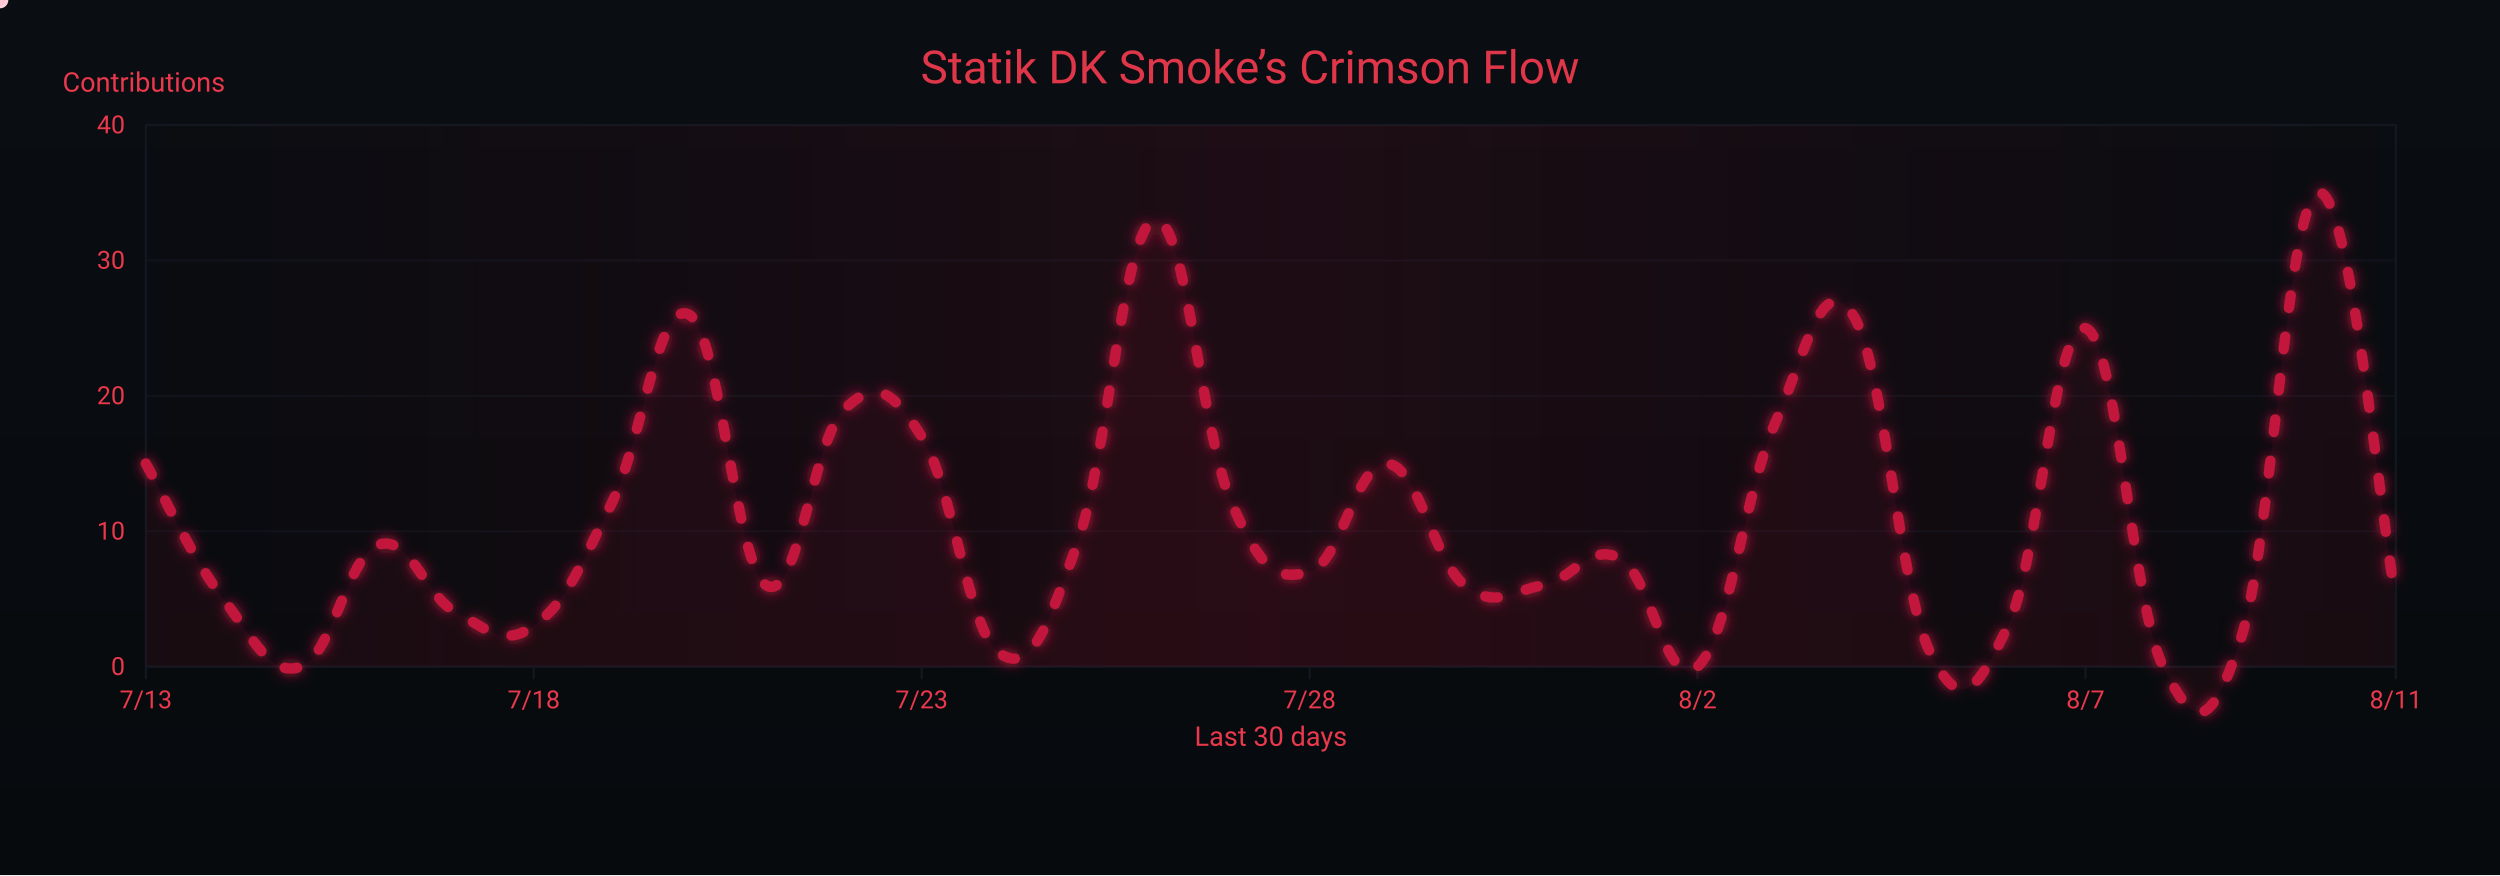
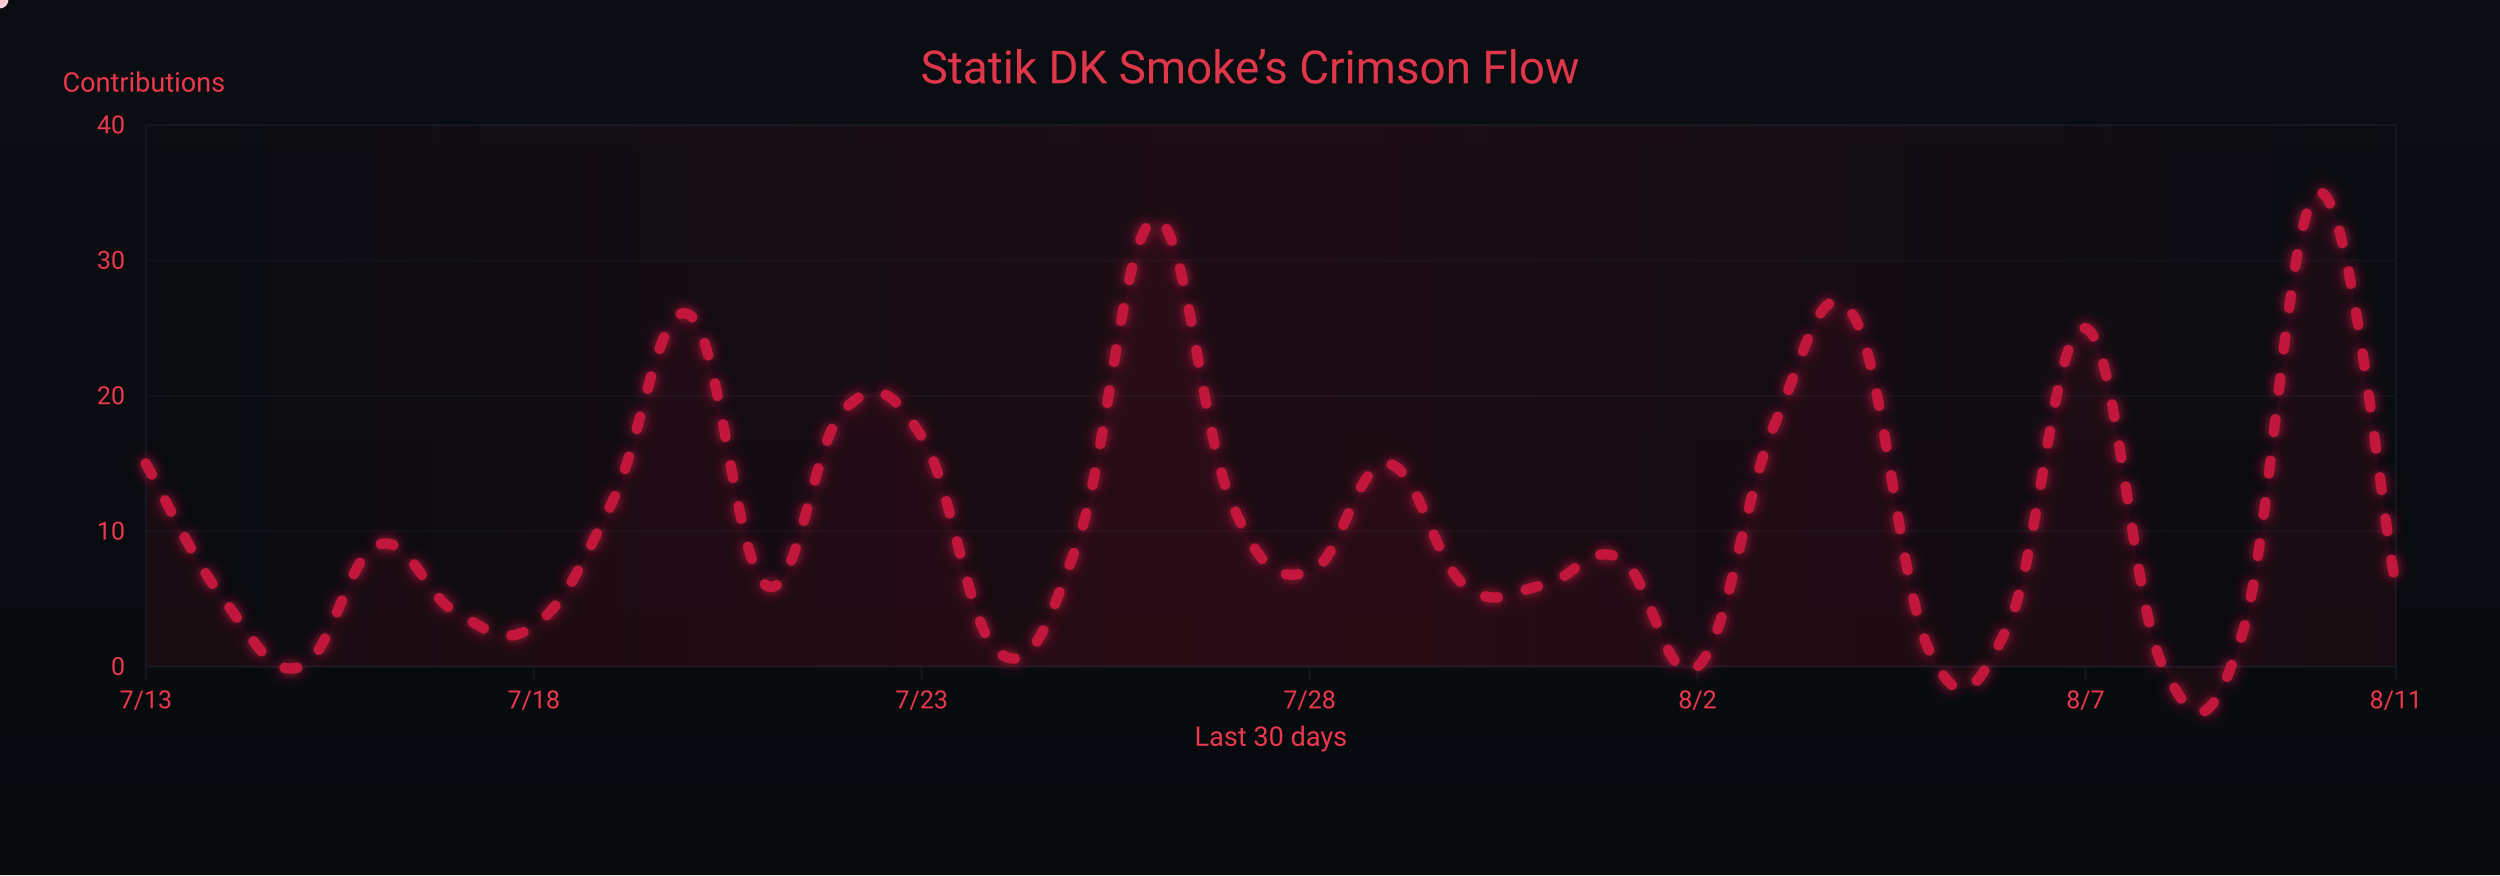
<svg xmlns="http://www.w3.org/2000/svg" width="1200" height="420" viewBox="0 0 1200 420" role="img" aria-label="Crimson Flow Graph">
  <defs>
    <linearGradient id="bgGrad" x1="0" y1="0" x2="0" y2="1">
      <stop offset="0%" stop-color="#0a0d12" />
      <stop offset="100%" stop-color="#070a0d" />
    </linearGradient>
    <filter id="glow">
      <feGaussianBlur stdDeviation="3" result="b1" />
      <feMerge>
        <feMergeNode in="b1" />
        <feMergeNode in="SourceGraphic" />
      </feMerge>
    </filter>
    <linearGradient id="sheen" x1="0" y1="0" x2="1" y2="0">
      <stop offset="0%" stop-color="#9b0e2a" stop-opacity="0" />
      <stop offset="50%" stop-color="#9b0e2a" stop-opacity=".14" />
      <stop offset="100%" stop-color="#9b0e2a" stop-opacity="0" />
      <animateTransform attributeName="gradientTransform" type="translate" from="-1 0" to="1 0" dur="9s" repeatCount="indefinite" />
    </linearGradient>
  </defs>
  <rect width="1200" height="420" fill="url(#bgGrad)" />
  <rect x="70" y="60" width="1080" height="260" fill="none" stroke="#121821" stroke-width="1" />
  <g font-family="ui-sans-serif,system-ui,-apple-system,Segoe UI,Roboto,Ubuntu,Arial" font-size="12">
    <path d="M70,320.0 H1150" stroke="#121821" stroke-width="1" opacity="0.6" />
    <text x="60" y="324.0" text-anchor="end" fill="#ea384c">0</text>
    <path d="M70,255.0 H1150" stroke="#121821" stroke-width="1" opacity="0.6" />
    <text x="60" y="259.0" text-anchor="end" fill="#ea384c">10</text>
    <path d="M70,190.0 H1150" stroke="#121821" stroke-width="1" opacity="0.6" />
    <text x="60" y="194.0" text-anchor="end" fill="#ea384c">20</text>
    <path d="M70,125.0 H1150" stroke="#121821" stroke-width="1" opacity="0.6" />
    <text x="60" y="129.0" text-anchor="end" fill="#ea384c">30</text>
    <path d="M70,60.0 H1150" stroke="#121821" stroke-width="1" opacity="0.6" />
    <text x="60" y="64.0" text-anchor="end" fill="#ea384c">40</text>
    <text x="30" y="44" fill="#ea384c" font-size="13">Contributions</text>
  </g>
  <g font-family="ui-sans-serif,system-ui,-apple-system,Segoe UI,Roboto,Ubuntu,Arial" font-size="12">
    <path d="M70.0,320 V326" stroke="#121821" stroke-width="1" />
    <text x="70.0" y="340" text-anchor="middle" fill="#ea384c">7/13</text>
    <path d="M256.2,320 V326" stroke="#121821" stroke-width="1" />
    <text x="256.2" y="340" text-anchor="middle" fill="#ea384c">7/18</text>
    <path d="M442.4,320 V326" stroke="#121821" stroke-width="1" />
    <text x="442.4" y="340" text-anchor="middle" fill="#ea384c">7/23</text>
    <path d="M628.6,320 V326" stroke="#121821" stroke-width="1" />
    <text x="628.6" y="340" text-anchor="middle" fill="#ea384c">7/28</text>
    <path d="M814.8,320 V326" stroke="#121821" stroke-width="1" />
    <text x="814.8" y="340" text-anchor="middle" fill="#ea384c">8/2</text>
    <path d="M1001.0,320 V326" stroke="#121821" stroke-width="1" />
    <text x="1001.0" y="340" text-anchor="middle" fill="#ea384c">8/7</text>
    <path d="M1150.0,320 V326" stroke="#121821" stroke-width="1" />
    <text x="1150.0" y="340" text-anchor="middle" fill="#ea384c">8/11</text>
    <text x="610" y="358" text-anchor="middle" fill="#ea384c" font-size="13">Last 30 days</text>
  </g>
  <rect x="70" y="60" width="1080" height="260" fill="url(#sheen)" />
  <text x="600" y="40" text-anchor="middle" font-family="ui-sans-serif,system-ui,-apple-system,Segoe UI,Roboto,Ubuntu,Arial" font-size="22" fill="#ea384c" opacity=".95">Statik DK Smoke’s Crimson Flow</text>
-   <path d="M70.0,222.5 C77.4,235.5 92.3,268.0 107.2,287.5 C122.1,307.0 129.6,325.2 144.5,320.0 C159.4,314.8 166.8,266.7 181.7,261.5 C196.6,256.3 204.1,286.2 219.0,294.0 C233.9,301.8 241.3,310.9 256.2,300.5 C271.1,290.1 278.6,271.9 293.4,242.0 C308.3,212.1 315.8,143.2 330.7,151.0 C345.6,158.8 353.0,271.9 367.9,281.0 C382.8,290.1 390.3,210.8 405.2,196.5 C420.1,182.2 427.5,186.1 442.4,209.5 C457.3,232.9 464.8,303.1 479.7,313.5 C494.6,323.9 502.0,303.1 516.9,261.5 C531.8,219.9 539.2,109.4 554.1,105.5 C569.0,101.6 576.5,208.2 591.4,242.0 C606.3,275.8 613.7,278.4 628.6,274.5 C643.5,270.6 651.0,221.2 665.9,222.5 C680.8,223.8 688.2,269.3 703.1,281.0 C718.0,292.7 725.4,283.6 740.3,281.0 C755.2,278.4 762.7,260.2 777.6,268.0 C792.5,275.8 799.9,333.0 814.8,320.0 C829.7,307.0 837.2,236.8 852.1,203.0 C867.0,169.2 874.4,128.9 889.3,151.0 C904.2,173.1 911.7,283.6 926.6,313.5 C941.4,343.4 948.9,331.7 963.8,300.5 C978.7,269.3 986.1,153.6 1001.0,157.5 C1015.9,161.4 1023.4,290.1 1038.3,320.0 C1053.2,349.9 1060.6,352.5 1075.5,307.0 C1090.4,261.5 1097.9,96.4 1112.8,92.5 C1127.7,88.6 1142.6,248.5 1150.0,287.5 L 1150,320 L 70,320 Z" fill="#7a0f26" opacity=".13">
+   <path d="M70.0,222.5 C77.4,235.5 92.3,268.0 107.2,287.5 C122.1,307.0 129.6,325.2 144.5,320.0 C159.4,314.8 166.8,266.7 181.7,261.5 C196.6,256.3 204.1,286.2 219.0,294.0 C233.9,301.8 241.3,310.9 256.2,300.5 C271.1,290.1 278.6,271.9 293.4,242.0 C308.3,212.1 315.8,143.2 330.7,151.0 C345.6,158.8 353.0,271.9 367.9,281.0 C382.8,290.1 390.3,210.8 405.2,196.5 C420.1,182.2 427.5,186.1 442.4,209.5 C457.3,232.9 464.8,303.1 479.7,313.5 C494.6,323.9 502.0,303.1 516.9,261.5 C531.8,219.9 539.2,109.4 554.1,105.5 C569.0,101.6 576.5,208.2 591.4,242.0 C606.3,275.8 613.7,278.4 628.6,274.5 C643.5,270.6 651.0,221.2 665.9,222.5 C680.8,223.8 688.2,269.3 703.1,281.0 C718.0,292.7 725.4,283.6 740.3,281.0 C755.2,278.4 762.7,260.2 777.6,268.0 C792.5,275.8 799.9,333.0 814.8,320.0 C829.7,307.0 837.2,236.8 852.1,203.0 C867.0,169.2 874.4,128.9 889.3,151.0 C904.2,173.1 911.7,283.6 926.6,313.5 C941.4,343.4 948.9,331.7 963.8,300.5 C978.7,269.3 986.1,153.6 1001.0,157.5 C1015.9,161.4 1023.4,290.1 1038.3,320.0 C1053.2,349.9 1060.6,352.5 1075.5,307.0 C1090.4,261.5 1097.9,97.7 1112.8,92.5 C1127.7,87.3 1142.6,243.3 1150.0,281.0 L 1150,320 L 70,320 Z" fill="#7a0f26" opacity=".13">
    <animate attributeName="opacity" values=".10;.17;.10" dur="6s" repeatCount="indefinite" />
  </path>
-   <path id="curve" d="M70.0,222.5 C77.4,235.5 92.3,268.0 107.2,287.5 C122.1,307.0 129.6,325.2 144.5,320.0 C159.4,314.8 166.8,266.7 181.7,261.5 C196.6,256.3 204.1,286.2 219.0,294.0 C233.9,301.8 241.3,310.9 256.2,300.5 C271.1,290.1 278.6,271.9 293.4,242.0 C308.3,212.1 315.8,143.2 330.7,151.0 C345.6,158.8 353.0,271.9 367.9,281.0 C382.8,290.1 390.3,210.8 405.2,196.5 C420.1,182.2 427.5,186.1 442.4,209.5 C457.3,232.9 464.8,303.1 479.7,313.5 C494.6,323.9 502.0,303.1 516.9,261.5 C531.8,219.9 539.2,109.4 554.1,105.5 C569.0,101.6 576.5,208.2 591.4,242.0 C606.3,275.8 613.7,278.4 628.6,274.5 C643.5,270.6 651.0,221.2 665.9,222.5 C680.8,223.8 688.2,269.3 703.1,281.0 C718.0,292.7 725.4,283.6 740.3,281.0 C755.2,278.4 762.7,260.2 777.6,268.0 C792.5,275.8 799.9,333.0 814.8,320.0 C829.7,307.0 837.2,236.8 852.1,203.0 C867.0,169.2 874.4,128.9 889.3,151.0 C904.2,173.1 911.7,283.6 926.6,313.5 C941.4,343.4 948.9,331.7 963.8,300.5 C978.7,269.3 986.1,153.6 1001.0,157.5 C1015.9,161.4 1023.4,290.1 1038.3,320.0 C1053.2,349.9 1060.6,352.5 1075.5,307.0 C1090.4,261.5 1097.9,96.4 1112.8,92.5 C1127.7,88.6 1142.6,248.5 1150.0,287.5" fill="none" stroke="#c3193d" stroke-width="5" stroke-linecap="round" stroke-linejoin="round" stroke-dasharray="6 14" filter="url(#glow)">
+   <path id="curve" d="M70.0,222.5 C77.4,235.5 92.3,268.0 107.2,287.5 C122.1,307.0 129.6,325.2 144.5,320.0 C159.4,314.8 166.8,266.7 181.7,261.5 C196.6,256.3 204.1,286.2 219.0,294.0 C233.9,301.8 241.3,310.9 256.2,300.5 C271.1,290.1 278.6,271.9 293.4,242.0 C308.3,212.1 315.8,143.2 330.7,151.0 C345.6,158.8 353.0,271.9 367.9,281.0 C382.8,290.1 390.3,210.8 405.2,196.5 C420.1,182.2 427.5,186.1 442.4,209.5 C457.3,232.9 464.8,303.1 479.7,313.5 C494.6,323.9 502.0,303.1 516.9,261.5 C531.8,219.9 539.2,109.4 554.1,105.5 C569.0,101.6 576.5,208.2 591.4,242.0 C606.3,275.8 613.7,278.4 628.6,274.5 C643.5,270.6 651.0,221.2 665.9,222.5 C680.8,223.8 688.2,269.3 703.1,281.0 C718.0,292.7 725.4,283.6 740.3,281.0 C755.2,278.4 762.7,260.2 777.6,268.0 C792.5,275.8 799.9,333.0 814.8,320.0 C829.7,307.0 837.2,236.8 852.1,203.0 C867.0,169.2 874.4,128.9 889.3,151.0 C904.2,173.1 911.7,283.6 926.6,313.5 C941.4,343.4 948.9,331.7 963.8,300.5 C978.7,269.3 986.1,153.6 1001.0,157.5 C1015.9,161.4 1023.4,290.1 1038.3,320.0 C1053.2,349.9 1060.6,352.5 1075.5,307.0 C1090.4,261.5 1097.9,97.7 1112.8,92.5 C1127.7,87.3 1142.6,243.3 1150.0,281.0" fill="none" stroke="#c3193d" stroke-width="5" stroke-linecap="round" stroke-linejoin="round" stroke-dasharray="6 14" filter="url(#glow)">
    <animate attributeName="stroke-dashoffset" values="0;-220" dur="4.8s" repeatCount="indefinite" />
  </path>
  <g fill="#ffd1db">
    <circle r="4">
      <animateMotion dur="7s" rotate="auto" repeatCount="indefinite">
        <mpath href="#curve" />
      </animateMotion>
      <animate attributeName="opacity" values="1;.3;1" dur="2.2s" repeatCount="indefinite" />
    </circle>
    <circle r="3" fill="#ffffff">
      <animateMotion dur="8.2s" begin="1s" rotate="auto" repeatCount="indefinite">
        <mpath href="#curve" />
      </animateMotion>
      <animate attributeName="opacity" values=".7;.2;.7" dur="2.4s" repeatCount="indefinite" />
    </circle>
    <circle r="3" fill="#ffc7d3">
      <animateMotion dur="6s" begin="2s" rotate="auto" repeatCount="indefinite">
        <mpath href="#curve" />
      </animateMotion>
      <animate attributeName="opacity" values=".8;.3;.8" dur="2s" repeatCount="indefinite" />
    </circle>
  </g>
</svg>
